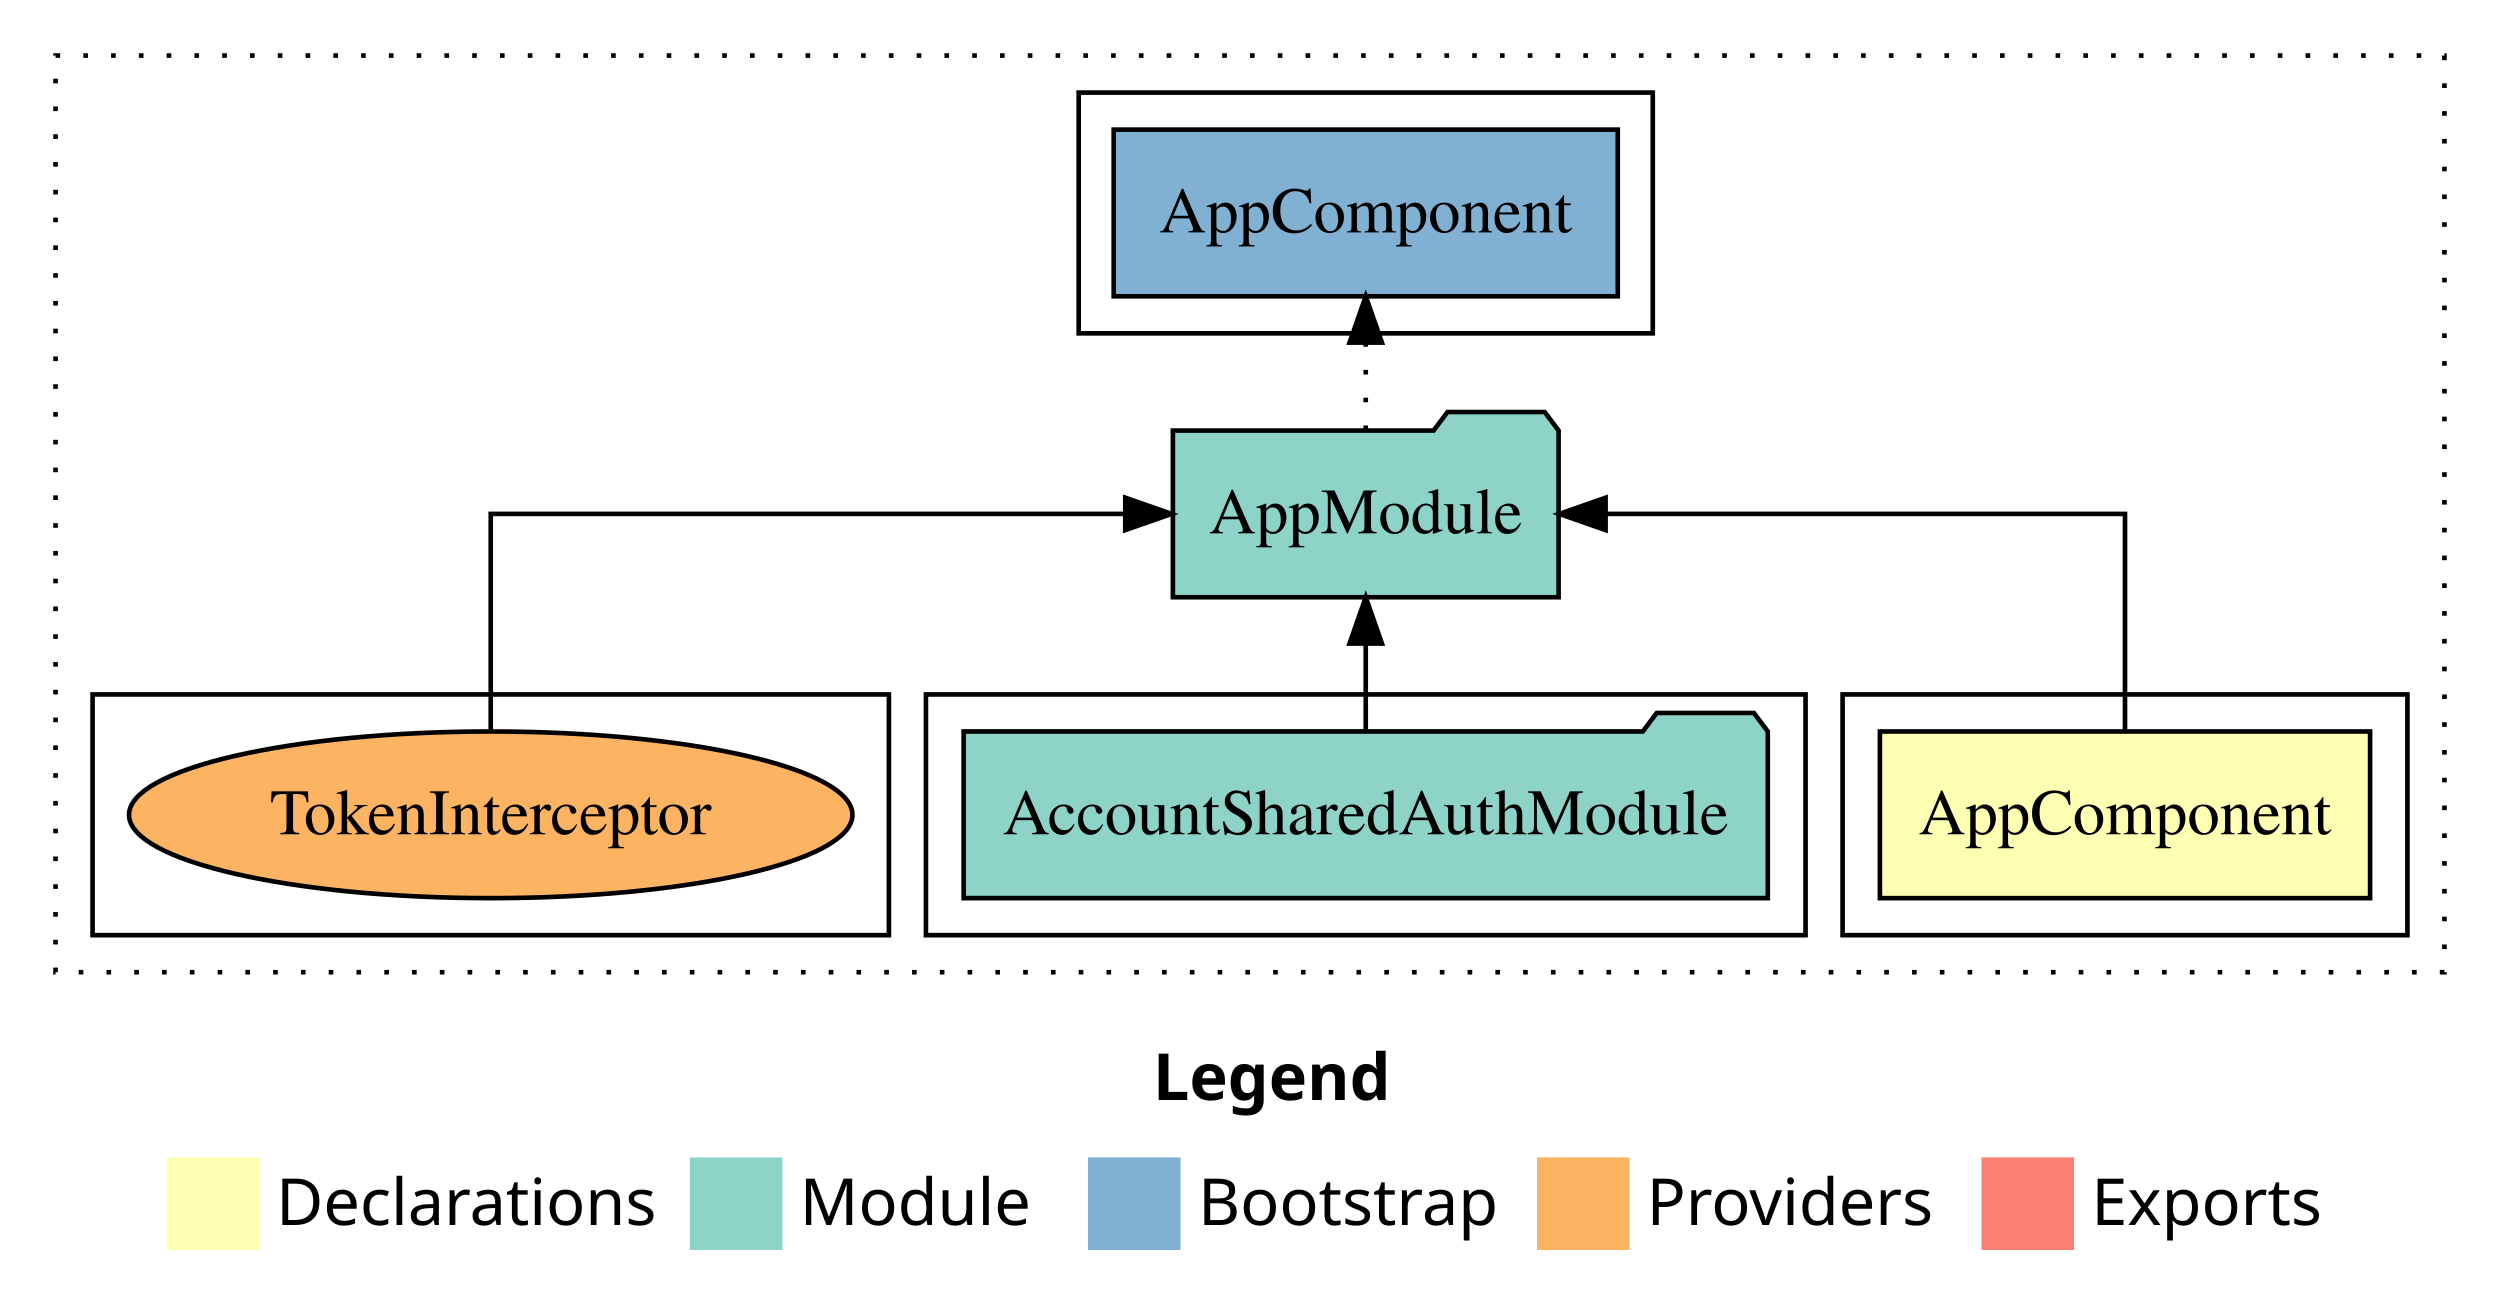
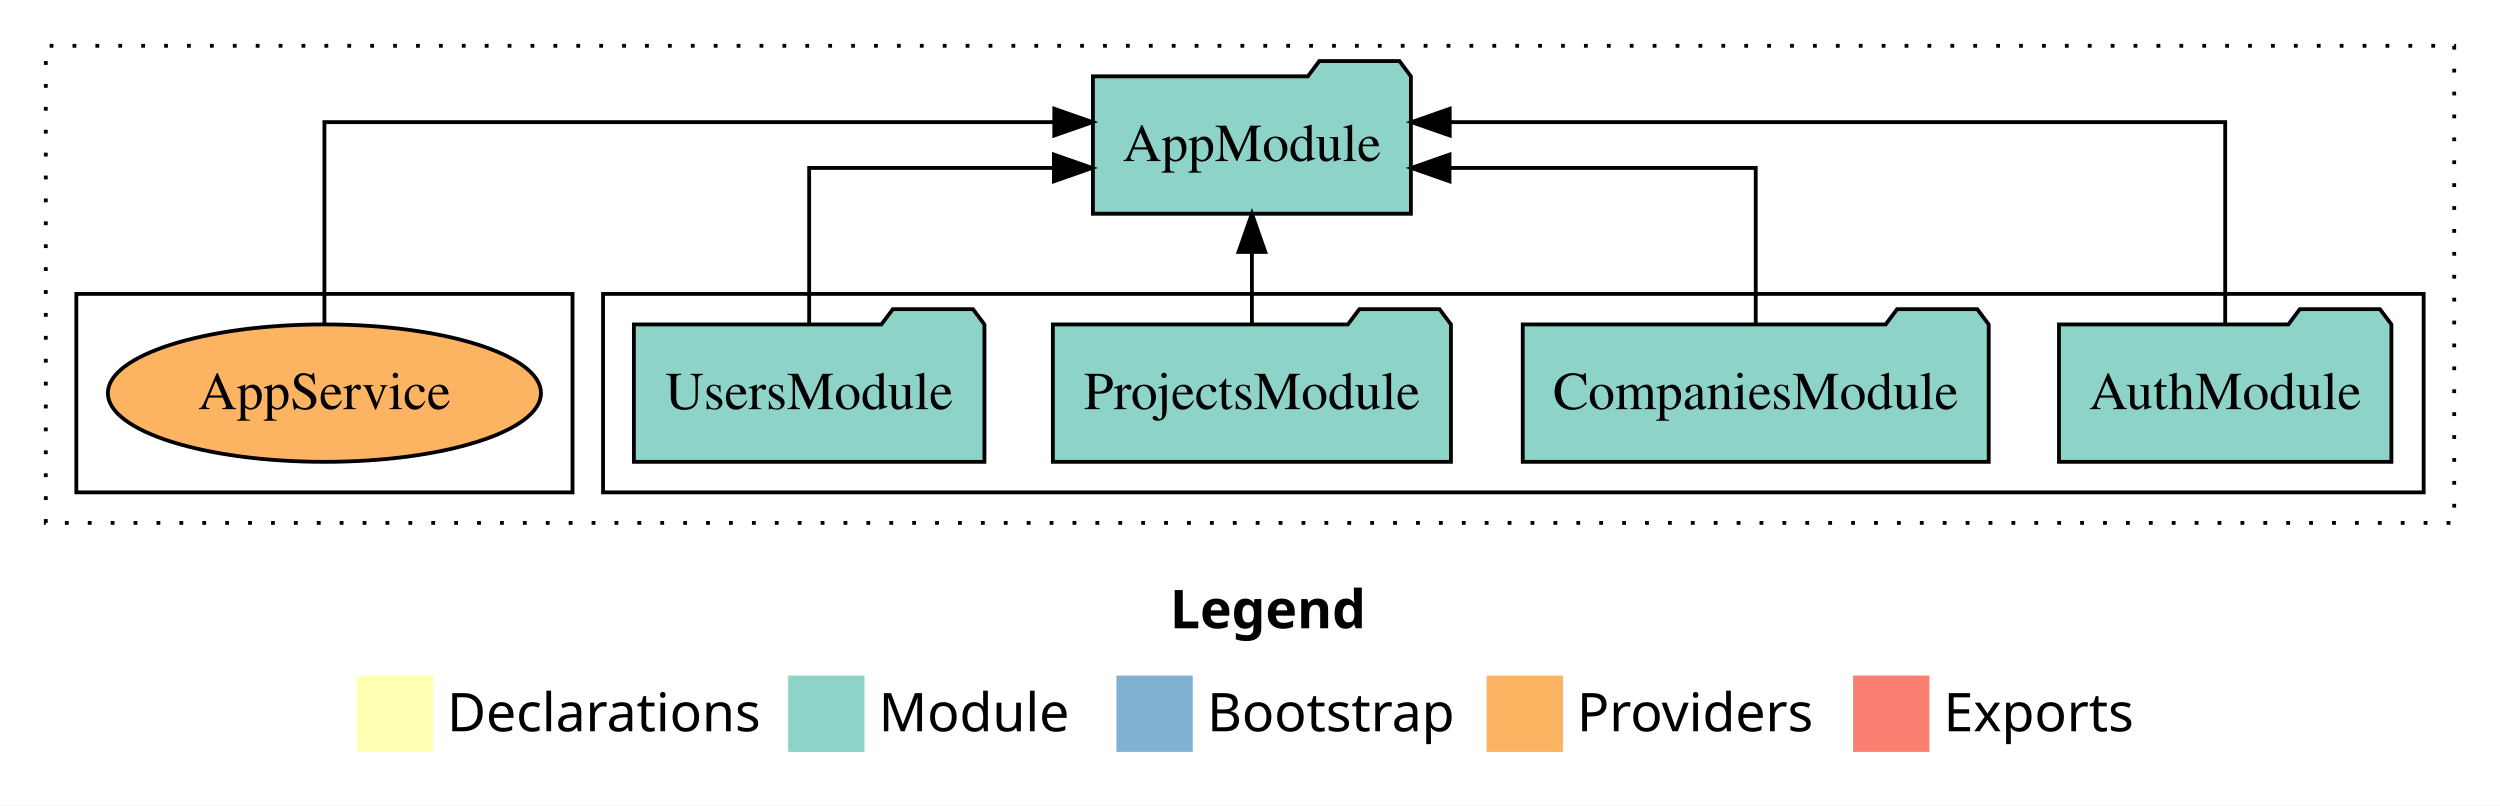
- <svg xmlns="http://www.w3.org/2000/svg" width="540pt" height="284pt" viewBox="0.00 0.00 540.00 284.00">
-   <g id="graph0" class="graph" transform="scale(1 1) rotate(0) translate(4 280)">
-     <polygon fill="#ffffff" stroke="transparent" points="-4,4 -4,-280 536,-280 536,4 -4,4" />
-     <text text-anchor="start" x="245.009" y="-42.4" font-family="sans-serif" font-weight="bold" font-size="14.00" fill="#000000">Legend</text>
-     <polygon fill="#ffffb3" stroke="transparent" points="32,-10 32,-30 52,-30 52,-10 32,-10" />
-     <text text-anchor="start" x="55.629" y="-15.4" font-family="sans-serif" font-size="14.00" fill="#000000">  Declarations</text>
-     <polygon fill="#8dd3c7" stroke="transparent" points="145,-10 145,-30 165,-30 165,-10 145,-10" />
-     <text text-anchor="start" x="168.725" y="-15.4" font-family="sans-serif" font-size="14.00" fill="#000000">  Module</text>
-     <polygon fill="#80b1d3" stroke="transparent" points="231,-10 231,-30 251,-30 251,-10 231,-10" />
-     <text text-anchor="start" x="254.781" y="-15.4" font-family="sans-serif" font-size="14.00" fill="#000000">  Bootstrap</text>
-     <polygon fill="#fdb462" stroke="transparent" points="328,-10 328,-30 348,-30 348,-10 328,-10" />
-     <text text-anchor="start" x="351.673" y="-15.4" font-family="sans-serif" font-size="14.00" fill="#000000">  Providers</text>
-     <polygon fill="#fb8072" stroke="transparent" points="424,-10 424,-30 444,-30 444,-10 424,-10" />
-     <text text-anchor="start" x="447.726" y="-15.4" font-family="sans-serif" font-size="14.00" fill="#000000">  Exports</text>
+ <svg xmlns="http://www.w3.org/2000/svg" width="655pt" height="211pt" viewBox="0.00 0.00 655.00 211.00">
+   <g id="graph0" class="graph" transform="scale(1 1) rotate(0) translate(4 207)">
+     <polygon fill="#ffffff" stroke="transparent" points="-4,4 -4,-207 651,-207 651,4 -4,4" />
+     <text text-anchor="start" x="302.509" y="-42.4" font-family="sans-serif" font-weight="bold" font-size="14.00" fill="#000000">Legend</text>
+     <polygon fill="#ffffb3" stroke="transparent" points="89.5,-10 89.5,-30 109.5,-30 109.5,-10 89.5,-10" />
+     <text text-anchor="start" x="113.129" y="-15.4" font-family="sans-serif" font-size="14.00" fill="#000000">  Declarations</text>
+     <polygon fill="#8dd3c7" stroke="transparent" points="202.5,-10 202.5,-30 222.5,-30 222.5,-10 202.5,-10" />
+     <text text-anchor="start" x="226.225" y="-15.4" font-family="sans-serif" font-size="14.00" fill="#000000">  Module</text>
+     <polygon fill="#80b1d3" stroke="transparent" points="288.5,-10 288.5,-30 308.5,-30 308.5,-10 288.5,-10" />
+     <text text-anchor="start" x="312.281" y="-15.4" font-family="sans-serif" font-size="14.00" fill="#000000">  Bootstrap</text>
+     <polygon fill="#fdb462" stroke="transparent" points="385.5,-10 385.5,-30 405.5,-30 405.5,-10 385.5,-10" />
+     <text text-anchor="start" x="409.173" y="-15.4" font-family="sans-serif" font-size="14.00" fill="#000000">  Providers</text>
+     <polygon fill="#fb8072" stroke="transparent" points="481.5,-10 481.5,-30 501.5,-30 501.5,-10 481.5,-10" />
+     <text text-anchor="start" x="505.226" y="-15.4" font-family="sans-serif" font-size="14.00" fill="#000000">  Exports</text>
    <g id="clust1" class="cluster">
-       <polygon fill="none" stroke="#000000" stroke-dasharray="1,5" points="8,-70 8,-268 524,-268 524,-70 8,-70" />
+       <polygon fill="none" stroke="#000000" stroke-dasharray="1,5" points="8,-70 8,-195 639,-195 639,-70 8,-70" />
    </g>
-     <g id="clust2" class="cluster">
-       <polygon fill="none" stroke="#000000" points="394,-78 394,-130 516,-130 516,-78 394,-78" />
-     </g>
-     <g id="clust4" class="cluster">
-       <polygon fill="none" stroke="#000000" points="196,-78 196,-130 386,-130 386,-78 196,-78" />
+     <g id="clust3" class="cluster">
+       <polygon fill="none" stroke="#000000" points="154,-78 154,-130 631,-130 631,-78 154,-78" />
    </g>
    <g id="clust6" class="cluster">
-       <polygon fill="none" stroke="#000000" points="229,-208 229,-260 353,-260 353,-208 229,-208" />
-     </g>
-     <g id="clust7" class="cluster">
-       <polygon fill="none" stroke="#000000" points="16,-78 16,-130 188,-130 188,-78 16,-78" />
+       <polygon fill="none" stroke="#000000" points="16,-78 16,-130 146,-130 146,-78 16,-78" />
    </g>
    <g id="node1" class="node">
-       <polygon fill="#ffffb3" stroke="#000000" points="507.94,-122 402.06,-122 402.06,-86 507.94,-86 507.94,-122" />
-       <text text-anchor="middle" x="455" y="-99.8" font-family="Times,serif" font-size="14.00" fill="#000000">AppComponent</text>
+       <polygon fill="#8dd3c7" stroke="#000000" points="622.548,-122 619.548,-126 598.548,-126 595.548,-122 535.452,-122 535.452,-86 622.548,-86 622.548,-122" />
+       <text text-anchor="middle" x="579" y="-99.8" font-family="Times,serif" font-size="14.00" fill="#000000">AuthModule</text>
+     </g>
+     <g id="node5" class="node">
+       <polygon fill="#8dd3c7" stroke="#000000" points="365.657,-187 362.657,-191 341.657,-191 338.657,-187 282.343,-187 282.343,-151 365.657,-151 365.657,-187" />
+       <text text-anchor="middle" x="324" y="-164.8" font-family="Times,serif" font-size="14.00" fill="#000000">AppModule</text>
+     </g>
+     <g id="edge1" class="edge">
+       <path fill="none" stroke="#000000" d="M579,-122.284C579,-143.321 579,-175 579,-175 579,-175 375.822,-175 375.822,-175" />
+       <polygon fill="#000000" stroke="#000000" points="375.823,-171.5 365.822,-175 375.822,-178.5 375.823,-171.5" />
    </g>
    <g id="node2" class="node">
-       <polygon fill="#8dd3c7" stroke="#000000" points="332.657,-187 329.657,-191 308.657,-191 305.657,-187 249.343,-187 249.343,-151 332.657,-151 332.657,-187" />
-       <text text-anchor="middle" x="291" y="-164.8" font-family="Times,serif" font-size="14.00" fill="#000000">AppModule</text>
+       <polygon fill="#8dd3c7" stroke="#000000" points="517.042,-122 514.042,-126 493.042,-126 490.042,-122 394.958,-122 394.958,-86 517.042,-86 517.042,-122" />
+       <text text-anchor="middle" x="456" y="-99.8" font-family="Times,serif" font-size="14.00" fill="#000000">CompaniesModule</text>
    </g>
-     <g id="edge1" class="edge">
-       <path fill="none" stroke="#000000" d="M455,-122.106C455,-141.339 455,-169 455,-169 455,-169 342.808,-169 342.808,-169" />
-       <polygon fill="#000000" stroke="#000000" points="342.808,-165.5 332.808,-169 342.808,-172.5 342.808,-165.5" />
+     <g id="edge2" class="edge">
+       <path fill="none" stroke="#000000" d="M456,-122.022C456,-139.373 456,-163 456,-163 456,-163 375.766,-163 375.766,-163" />
+       <polygon fill="#000000" stroke="#000000" points="375.766,-159.5 365.766,-163 375.766,-166.5 375.766,-159.5" />
+     </g>
+     <g id="node3" class="node">
+       <polygon fill="#8dd3c7" stroke="#000000" points="376.149,-122 373.149,-126 352.149,-126 349.149,-122 271.851,-122 271.851,-86 376.149,-86 376.149,-122" />
+       <text text-anchor="middle" x="324" y="-99.8" font-family="Times,serif" font-size="14.00" fill="#000000">ProjectsModule</text>
+     </g>
+     <g id="edge3" class="edge">
+       <path fill="none" stroke="#000000" d="M324,-122.106C324,-122.106 324,-140.991 324,-140.991" />
+       <polygon fill="#000000" stroke="#000000" points="320.5,-140.991 324,-150.991 327.5,-140.991 320.5,-140.991" />
    </g>
    <g id="node4" class="node">
-       <polygon fill="#80b1d3" stroke="#000000" points="345.439,-252 236.561,-252 236.561,-216 345.439,-216 345.439,-252" />
-       <text text-anchor="middle" x="291" y="-229.8" font-family="Times,serif" font-size="14.00" fill="#000000">AppComponent </text>
-     </g>
-     <g id="edge3" class="edge">
-       <path fill="none" stroke="#000000" stroke-dasharray="1,5" d="M291,-187.106C291,-187.106 291,-205.991 291,-205.991" />
-       <polygon fill="#000000" stroke="#000000" points="287.5,-205.991 291,-215.991 294.5,-205.991 287.5,-205.991" />
-     </g>
-     <g id="node3" class="node">
-       <polygon fill="#8dd3c7" stroke="#000000" points="377.846,-122 374.846,-126 353.846,-126 350.846,-122 204.154,-122 204.154,-86 377.846,-86 377.846,-122" />
-       <text text-anchor="middle" x="291" y="-99.8" font-family="Times,serif" font-size="14.00" fill="#000000">AccountSharedAuthModule</text>
-     </g>
-     <g id="edge2" class="edge">
-       <path fill="none" stroke="#000000" d="M291,-122.106C291,-122.106 291,-140.991 291,-140.991" />
-       <polygon fill="#000000" stroke="#000000" points="287.5,-140.991 291,-150.991 294.5,-140.991 287.5,-140.991" />
-     </g>
-     <g id="node5" class="node">
-       <ellipse fill="#fdb462" stroke="#000000" cx="102" cy="-104" rx="78.131" ry="18" />
-       <text text-anchor="middle" x="102" y="-99.8" font-family="Times,serif" font-size="14.00" fill="#000000">TokenInterceptor</text>
+       <polygon fill="#8dd3c7" stroke="#000000" points="253.922,-122 250.922,-126 229.922,-126 226.922,-122 162.078,-122 162.078,-86 253.922,-86 253.922,-122" />
+       <text text-anchor="middle" x="208" y="-99.8" font-family="Times,serif" font-size="14.00" fill="#000000">UsersModule</text>
    </g>
    <g id="edge4" class="edge">
-       <path fill="none" stroke="#000000" d="M102,-122.106C102,-141.339 102,-169 102,-169 102,-169 239.055,-169 239.055,-169" />
-       <polygon fill="#000000" stroke="#000000" points="239.055,-172.5 249.055,-169 239.055,-165.5 239.055,-172.5" />
+       <path fill="none" stroke="#000000" d="M208,-122.022C208,-139.373 208,-163 208,-163 208,-163 272.121,-163 272.121,-163" />
+       <polygon fill="#000000" stroke="#000000" points="272.121,-166.5 282.121,-163 272.121,-159.5 272.121,-166.5" />
+     </g>
+     <g id="node6" class="node">
+       <ellipse fill="#fdb462" stroke="#000000" cx="81" cy="-104" rx="56.741" ry="18" />
+       <text text-anchor="middle" x="81" y="-99.8" font-family="Times,serif" font-size="14.00" fill="#000000">AppService</text>
+     </g>
+     <g id="edge5" class="edge">
+       <path fill="none" stroke="#000000" d="M81,-122.284C81,-143.321 81,-175 81,-175 81,-175 272.227,-175 272.227,-175" />
+       <polygon fill="#000000" stroke="#000000" points="272.227,-178.5 282.227,-175 272.227,-171.5 272.227,-178.5" />
    </g>
  </g>
</svg>
